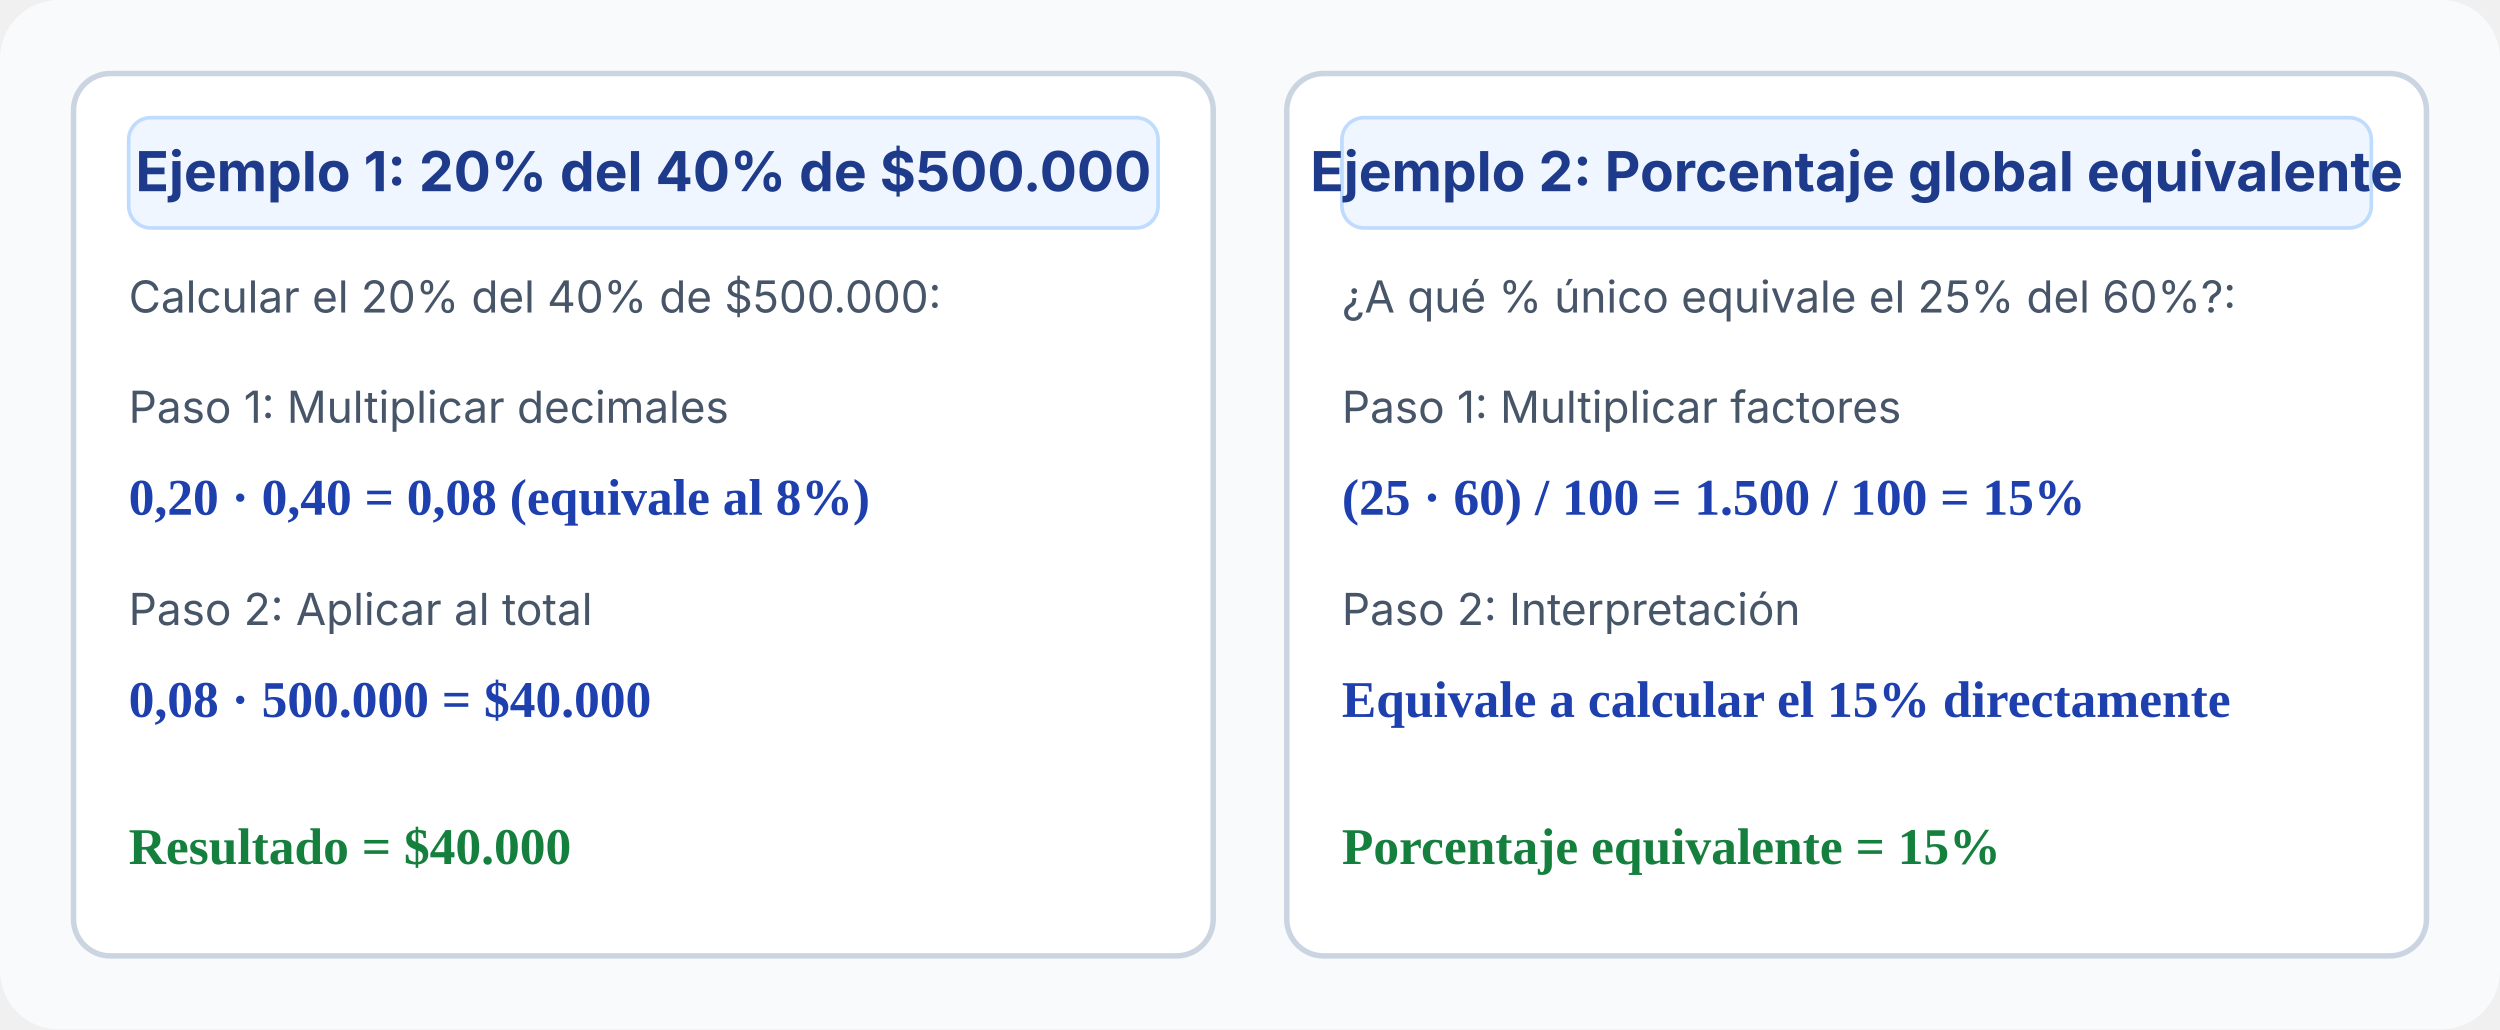
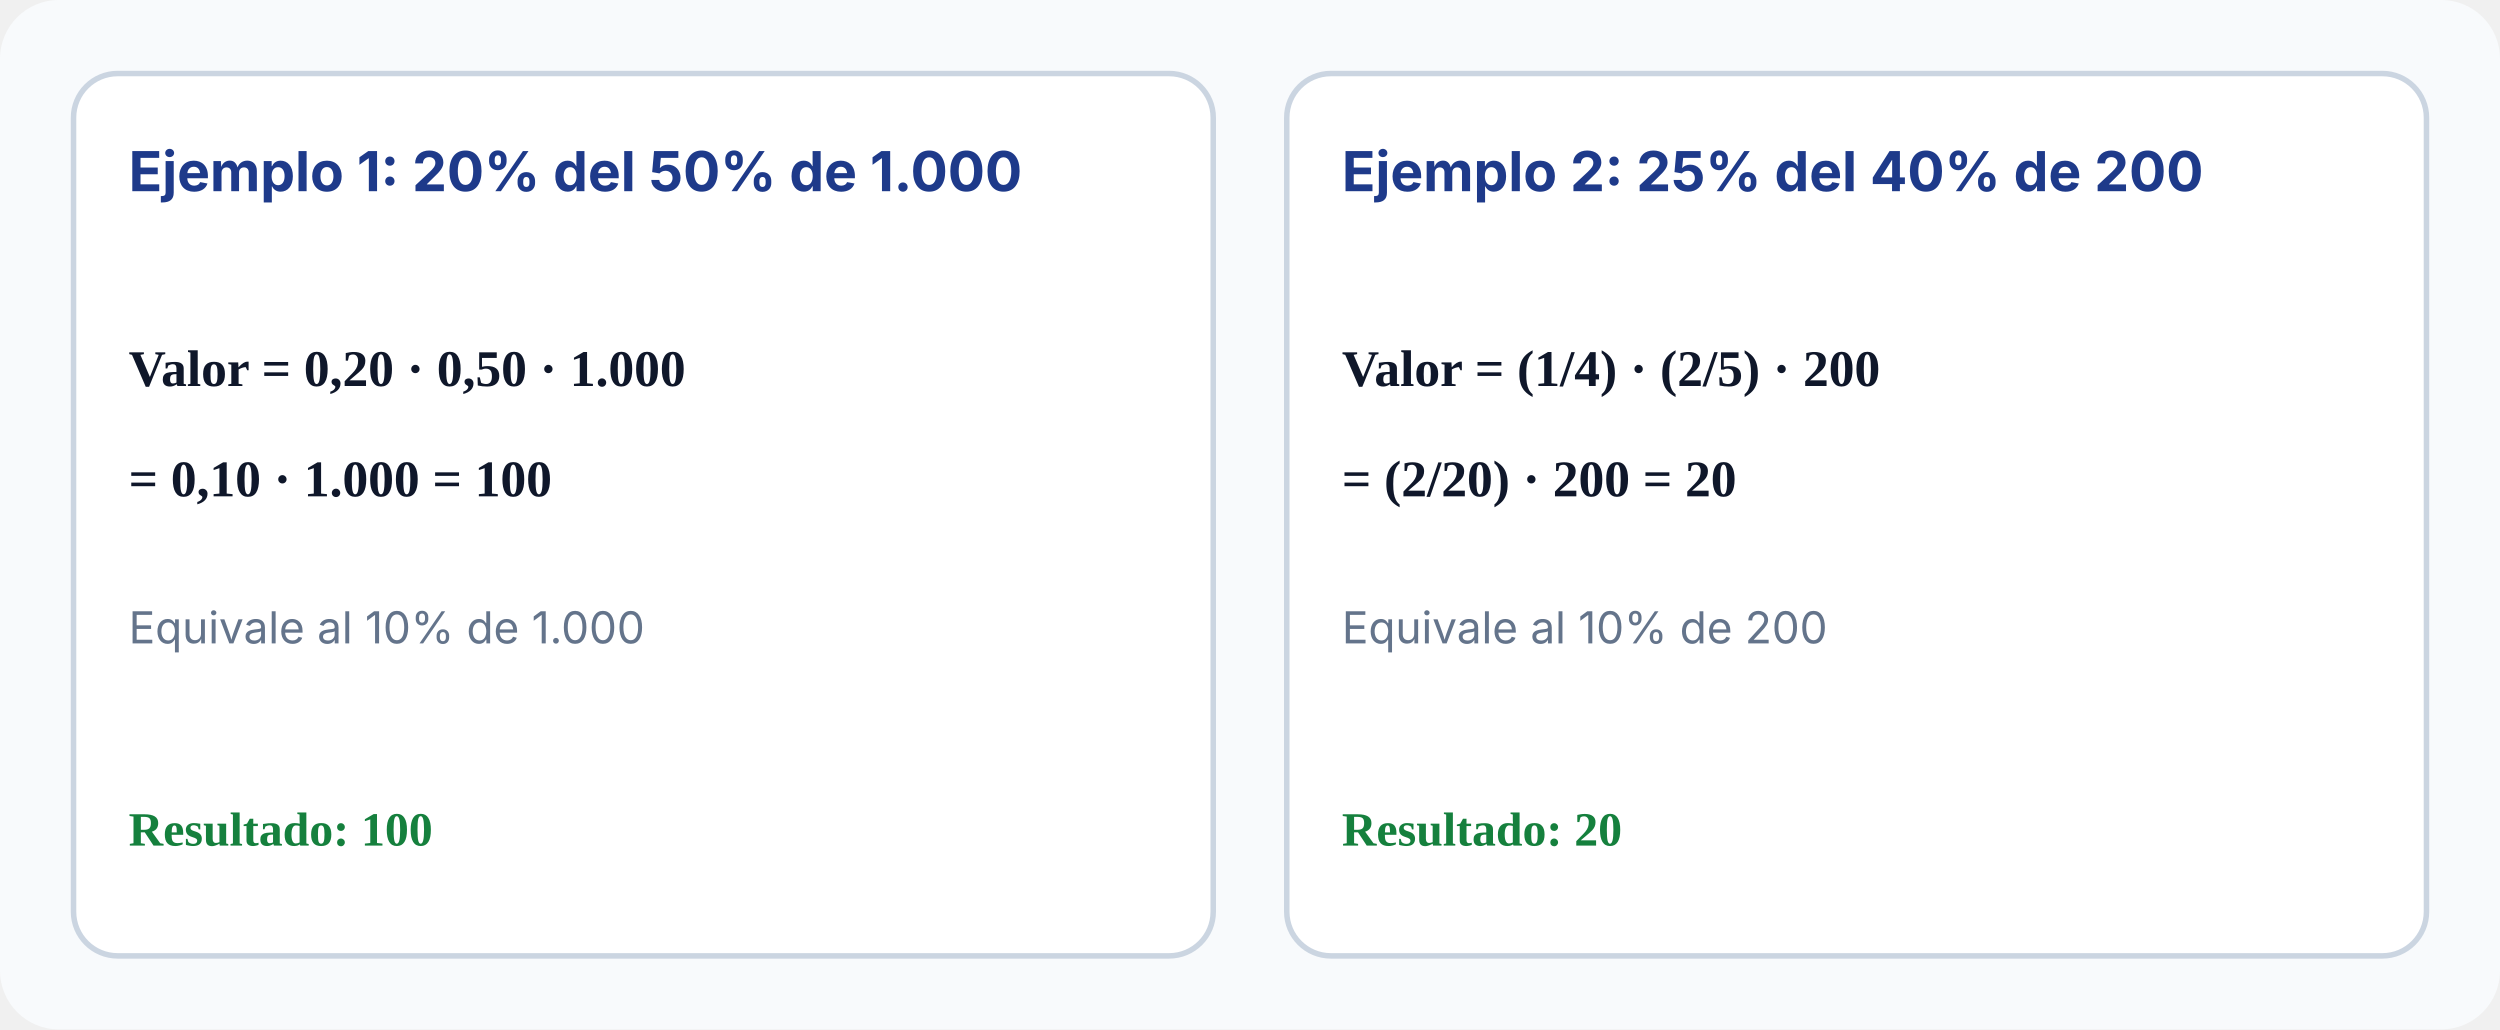
<svg xmlns="http://www.w3.org/2000/svg" viewBox="0 0 680 280" width="100%" height="100%">
  <defs>
    <style>
      .bg { fill: #f8fafc; }
-       .card { fill: #ffffff; stroke: #cbd5e1; stroke-width: 1.5; rx: 10; }
+       .card { fill: #ffffff; stroke: #cbd5e1; stroke-width: 1.5; rx: 12; }
+       .header-box { fill: #eff6ff; stroke: #3b82f6; stroke-width: 1.5; rx: 8; }
      .title { font-family: system-ui, -apple-system, sans-serif; font-size: 15px; font-weight: 700; fill: #1e3a8a; }
-       .badge { fill: #eff6ff; stroke: #bfdbfe; stroke-width: 1; rx: 6; }
-       .text-step { font-family: system-ui, -apple-system, sans-serif; font-size: 12px; fill: #475569; }
-       .math { font-family: "Cambria Math", "Times New Roman", serif; font-size: 14px; font-weight: bold; fill: #1e40af; }
-       .res { font-family: "Cambria Math", "Times New Roman", serif; font-size: 14px; font-weight: bold; fill: #15803d; }
+       .text-main { font-family: system-ui, -apple-system, sans-serif; font-size: 13px; fill: #334155; }
+       .text-muted { font-family: system-ui, -apple-system, sans-serif; font-size: 12px; fill: #64748b; }
+       .formula { font-family: "Cambria Math", "Times New Roman", serif; font-size: 17px; font-weight: bold; fill: #1d4ed8; }
+       .badge-blue { fill: #dbeafe; stroke: #93c5fd; stroke-width: 1; rx: 8; }
+       .badge-green { fill: #dcfce7; stroke: #86efac; stroke-width: 1; rx: 6; }
+       .badge-amber { fill: #fef3c7; stroke: #fde68a; stroke-width: 1; rx: 6; }
+       .badge-purple { fill: #f3e8ff; stroke: #d8b4fe; stroke-width: 1; rx: 6; }
+       .badge-rose { fill: #ffe4e6; stroke: #fca5a5; stroke-width: 1; rx: 6; }
+       .text-green { font-family: system-ui, -apple-system, sans-serif; font-size: 13px; font-weight: 600; fill: #166534; }
+       .text-amber { font-family: system-ui, -apple-system, sans-serif; font-size: 13px; font-weight: 600; fill: #92400e; }
+       .text-purple { font-family: system-ui, -apple-system, sans-serif; font-size: 13px; font-weight: 600; fill: #6b21a8; }
+       .text-rose { font-family: system-ui, -apple-system, sans-serif; font-size: 13px; font-weight: 600; fill: #9f1239; }
+       .math-bold { font-family: "Cambria Math", "Times New Roman", serif; font-size: 14px; font-weight: bold; fill: #0f172a; }
+       .frac-line { stroke: #1d4ed8; stroke-width: 1.8; }
+       .frac-line-dark { stroke: #0f172a; stroke-width: 1.6; }
+       .rule-box { fill: #eff6ff; stroke: #93c5fd; stroke-width: 1.5; rx: 8; }
+       .err-box { fill: #fef2f2; stroke: #fca5a5; stroke-width: 1.5; rx: 8; }
+       .err-text { font-family: system-ui, -apple-system, sans-serif; font-size: 13px; font-weight: bold; fill: #991b1b; }
+       .desc { font-family: system-ui, -apple-system, sans-serif; font-size: 12px; fill: #334155; }
+       .res { font-family: "Cambria Math", "Times New Roman", serif; font-size: 13px; font-weight: bold; fill: #15803d; }
    </style>
  </defs>
  <rect width="680" height="280" class="bg" rx="16" />
  <rect x="20" y="20" width="310" height="240" class="card" />
-   <rect x="35" y="32" width="280" height="30" class="badge" />
-   <text x="175" y="52" text-anchor="middle" class="title">Ejemplo 1: 20% del 40% de $500.000</text>
-   <text x="35" y="85" class="text-step">Calcular el 20% del 40% de $500.000:</text>
-   <text x="35" y="115" class="text-step">Paso 1: Multiplicar decimales</text>
-   <text x="35" y="140" class="math">0,20 · 0,40 = 0,08 (equivale al 8%)</text>
-   <text x="35" y="170" class="text-step">Paso 2: Aplicar al total</text>
-   <text x="35" y="195" class="math">0,08 · 500.000 = $40.000</text>
-   <text x="35" y="235" class="res">Resultado = $40.000</text>
+   <text x="35" y="52" class="title">Ejemplo 1: 20% del 50% de 1.000</text>
+   <g transform="translate(35,85)">
+     <text x="0" y="20" class="math-bold">Valor = 0,20 · 0,50 · 1.000</text>
+     <text x="0" y="50" class="math-bold">= 0,10 · 1.000 = 100</text>
+     <text x="0" y="90" class="text-muted">Equivale al 10% de 1.000</text>
+     <text x="0" y="145" class="res">Resultado: 100</text>
+   </g>
  <rect x="350" y="20" width="310" height="240" class="card" />
-   <rect x="365" y="32" width="280" height="30" class="badge" />
-   <text x="505" y="52" text-anchor="middle" class="title">Ejemplo 2: Porcentaje global equivalente</text>
-   <text x="365" y="85" class="text-step">¿A qué % único equivale el 25% del 60%?:</text>
-   <text x="365" y="115" class="text-step">Paso 1: Multiplicar factores</text>
-   <text x="365" y="140" class="math">(25 · 60) / 100 = 1.500 / 100 = 15%</text>
-   <text x="365" y="170" class="text-step">Paso 2: Interpretación</text>
-   <text x="365" y="195" class="math">Equivale a calcular el 15% directamente</text>
-   <text x="365" y="235" class="res">Porcentaje equivalente = 15%</text>
+   <text x="365" y="52" class="title">Ejemplo 2: 25% del 40% de 200</text>
+   <g transform="translate(365,85)">
+     <text x="0" y="20" class="math-bold">Valor = (1/4) · (2/5) · 200</text>
+     <text x="0" y="50" class="math-bold">= (2/20) · 200 = 20</text>
+     <text x="0" y="90" class="text-muted">Equivale al 10% de 200</text>
+     <text x="0" y="145" class="res">Resultado: 20</text>
+   </g>
</svg>
